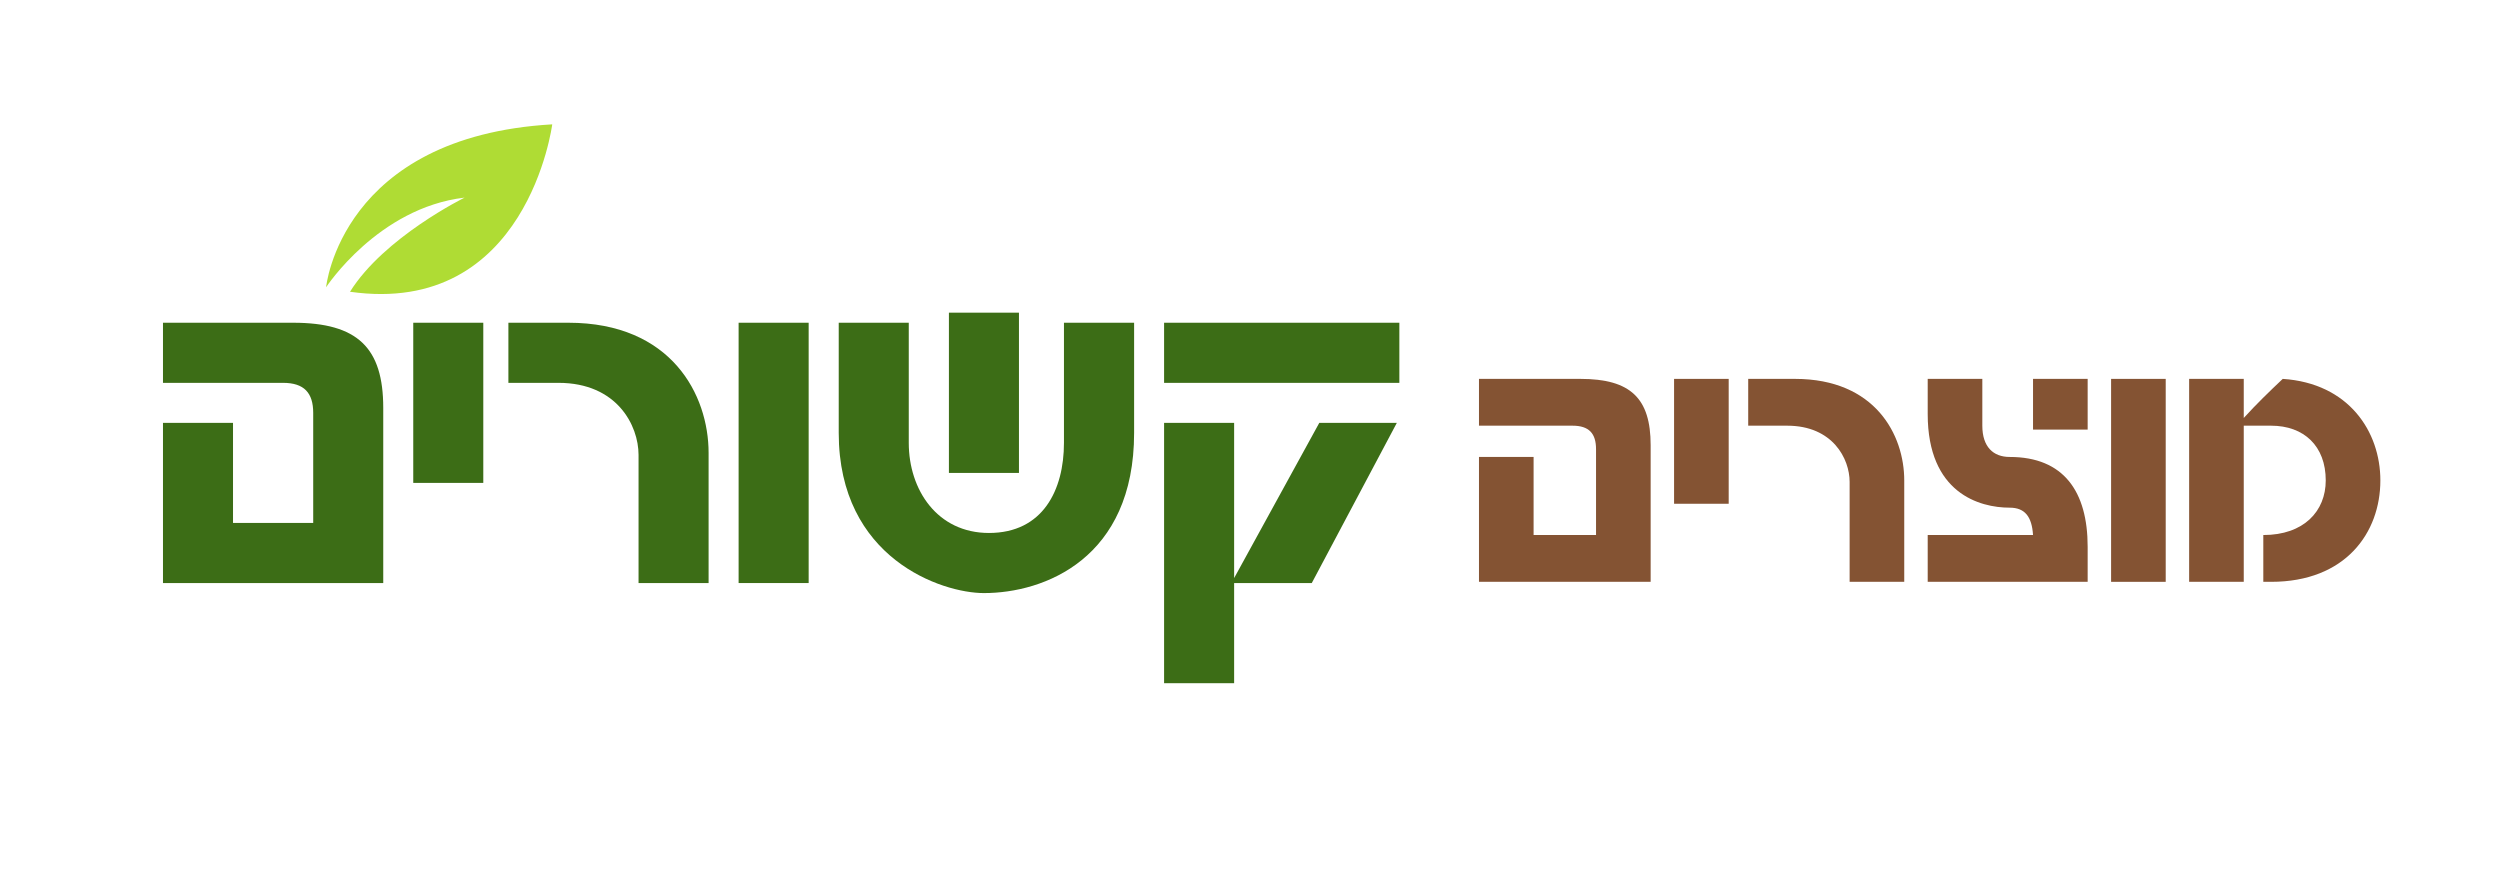
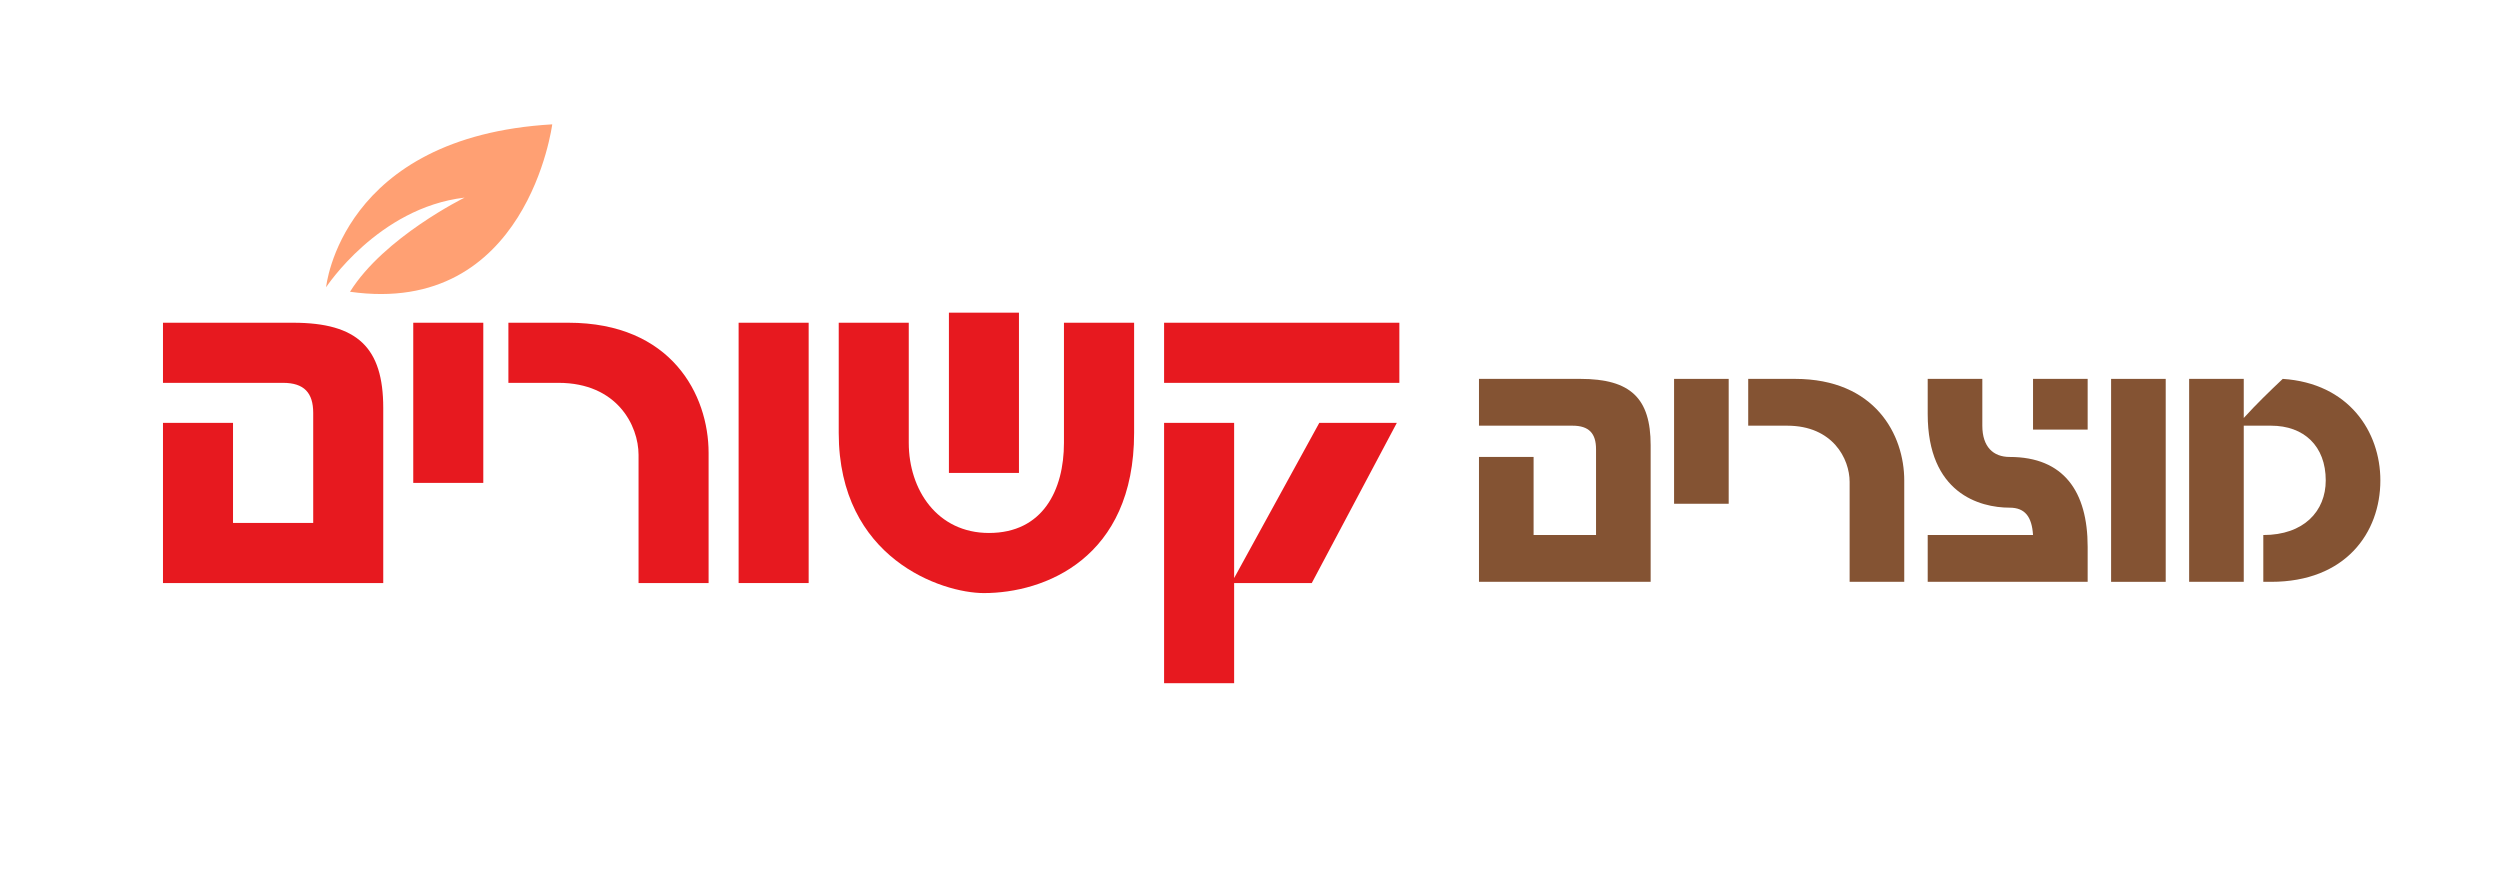
<svg xmlns="http://www.w3.org/2000/svg" width="493" zoomAndPan="magnify" viewBox="0 0 369.75 129.75" height="173" preserveAspectRatio="xMidYMid meet" version="1.0">
  <defs>
    <g />
    <clipPath id="cd073fd30e">
      <path d="M 48 18.363 L 82 18.363 L 82 44 L 48 44 Z M 48 18.363 " clip-rule="nonzero" />
    </clipPath>
  </defs>
-   <g fill="#3c6d16" fill-opacity="1">
+   <g fill="#e7191f" fill-opacity="1">
    <g transform="translate(21.88509, 86.23242)">
      <g>
        <path d="M 2.219 0 L 34.797 0 L 34.797 -25.906 C 34.797 -34.797 31.016 -38.5 21.469 -38.5 L 2.219 -38.5 L 2.219 -29.609 L 19.984 -29.609 C 23.094 -29.609 24.438 -28.125 24.438 -25.172 L 24.438 -8.891 L 12.578 -8.891 L 12.578 -23.688 L 2.219 -23.688 Z M 2.219 0 " />
      </g>
    </g>
  </g>
-   <g fill="#3c6d16" fill-opacity="1">
+   <g fill="#e7191f" fill-opacity="1">
    <g transform="translate(58.90116, 86.23242)">
      <g>
        <path d="M 2.219 -14.812 L 12.578 -14.812 L 12.578 -38.5 L 2.219 -38.5 Z M 2.219 -14.812 " />
      </g>
    </g>
  </g>
-   <g fill="#3c6d16" fill-opacity="1">
+   <g fill="#e7191f" fill-opacity="1">
    <g transform="translate(73.70759, 86.23242)">
      <g>
        <path d="M 20.734 -18.953 L 20.734 0 L 31.094 0 L 31.094 -19.25 C 31.094 -27.828 25.609 -38.5 10.359 -38.5 L 1.484 -38.5 L 1.484 -29.609 L 8.891 -29.609 C 17.547 -29.609 20.734 -23.312 20.734 -18.953 Z M 20.734 -18.953 " />
      </g>
    </g>
  </g>
-   <g fill="#3c6d16" fill-opacity="1">
+   <g fill="#e7191f" fill-opacity="1">
    <g transform="translate(107.0221, 86.23242)">
      <g>
        <path d="M 2.219 0 L 12.578 0 L 12.578 -38.5 L 2.219 -38.5 Z M 2.219 0 " />
      </g>
    </g>
  </g>
-   <g fill="#3c6d16" fill-opacity="1">
+   <g fill="#e7191f" fill-opacity="1">
    <g transform="translate(121.8285, 86.23242)">
      <g>
        <path d="M 23.688 1.484 C 32.641 1.484 45.906 -3.625 45.906 -22.203 L 45.906 -38.5 L 35.531 -38.5 L 35.531 -20.734 C 35.531 -13.766 32.422 -7.406 24.438 -7.406 C 16.812 -7.406 12.578 -13.766 12.578 -20.734 L 12.578 -38.5 L 2.219 -38.5 L 2.219 -22.203 C 2.219 -3.625 17.469 1.484 23.688 1.484 Z M 18.516 -16.281 L 28.875 -16.281 L 28.875 -39.984 L 18.516 -39.984 Z M 18.516 -16.281 " />
      </g>
    </g>
  </g>
-   <g fill="#3c6d16" fill-opacity="1">
+   <g fill="#e7191f" fill-opacity="1">
    <g transform="translate(169.9494, 86.23242)">
      <g>
        <path d="M 2.219 14.812 L 12.578 14.812 L 12.578 0 L 24.062 0 L 36.641 -23.688 L 25.172 -23.688 L 12.578 -0.734 L 12.578 -23.688 L 2.219 -23.688 Z M 2.219 -29.609 L 37.016 -29.609 L 37.016 -38.5 L 2.219 -38.5 Z M 2.219 -29.609 " />
      </g>
    </g>
  </g>
  <g clip-path="url(#cd073fd30e)">
-     <path fill="#afdc34" d="M 48.23 42.484 C 48.23 42.484 55.914 30.727 68.715 29.227 C 68.715 29.227 56.797 35.086 51.766 43.152 C 78.012 46.875 81.676 18.391 81.676 18.391 C 50.391 20.215 48.23 42.484 48.23 42.484 " fill-opacity="1" fill-rule="nonzero" />
+     <path fill="#ffa073" d="M 48.23 42.484 C 48.23 42.484 55.914 30.727 68.715 29.227 C 68.715 29.227 56.797 35.086 51.766 43.152 C 78.012 46.875 81.676 18.391 81.676 18.391 C 50.391 20.215 48.23 42.484 48.23 42.484 " fill-opacity="1" fill-rule="nonzero" />
  </g>
  <g fill="#845333" fill-opacity="1">
    <g transform="translate(217.0065, 86.05302)">
      <g>
        <path d="M 1.734 0 L 27.125 0 L 27.125 -20.203 C 27.125 -27.125 24.188 -30.016 16.734 -30.016 L 1.734 -30.016 L 1.734 -23.094 L 15.578 -23.094 C 18.016 -23.094 19.047 -21.938 19.047 -19.625 L 19.047 -6.922 L 9.812 -6.922 L 9.812 -18.469 L 1.734 -18.469 Z M 1.734 0 " />
      </g>
    </g>
  </g>
  <g fill="#845333" fill-opacity="1">
    <g transform="translate(245.8617, 86.05302)">
      <g>
        <path d="M 1.734 -11.547 L 9.812 -11.547 L 9.812 -30.016 L 1.734 -30.016 Z M 1.734 -11.547 " />
      </g>
    </g>
  </g>
  <g fill="#845333" fill-opacity="1">
    <g transform="translate(257.4038, 86.05302)">
      <g>
        <path d="M 16.156 -14.781 L 16.156 0 L 24.234 0 L 24.234 -15 C 24.234 -21.703 19.969 -30.016 8.078 -30.016 L 1.156 -30.016 L 1.156 -23.094 L 6.922 -23.094 C 13.672 -23.094 16.156 -18.188 16.156 -14.781 Z M 16.156 -14.781 " />
      </g>
    </g>
  </g>
  <g fill="#845333" fill-opacity="1">
    <g transform="translate(283.3735, 86.05302)">
      <g>
        <path d="M 1.734 0 L 25.391 0 L 25.391 -5.188 C 25.391 -13.328 21.875 -18.469 13.859 -18.469 C 11.422 -18.469 9.812 -19.969 9.812 -23.094 L 9.812 -30.016 L 1.734 -30.016 L 1.734 -24.812 C 1.734 -13.109 9.406 -10.969 13.859 -10.969 C 16.109 -10.969 17.141 -9.641 17.312 -6.922 L 1.734 -6.922 Z M 17.312 -22.516 L 25.391 -22.516 L 25.391 -30.016 L 17.312 -30.016 Z M 17.312 -22.516 " />
      </g>
    </g>
  </g>
  <g fill="#845333" fill-opacity="1">
    <g transform="translate(310.4974, 86.05302)">
      <g>
        <path d="M 1.734 0 L 9.812 0 L 9.812 -30.016 L 1.734 -30.016 Z M 1.734 0 " />
      </g>
    </g>
  </g>
  <g fill="#845333" fill-opacity="1">
    <g transform="translate(322.0395, 86.05302)">
      <g>
        <path d="M 1.734 0 L 9.812 0 L 9.812 -23.094 L 13.859 -23.094 C 18.703 -23.094 21.938 -20.094 21.938 -15 C 21.938 -10.453 18.703 -6.922 12.703 -6.922 L 12.703 0 L 13.859 0 C 24.875 0 30.016 -7.266 30.016 -15 C 30.016 -22.219 25.344 -29.375 15.578 -30.016 C 13.625 -28.172 11.656 -26.266 9.812 -24.234 L 9.812 -30.016 L 1.734 -30.016 Z M 1.734 0 " />
      </g>
    </g>
  </g>
</svg>
